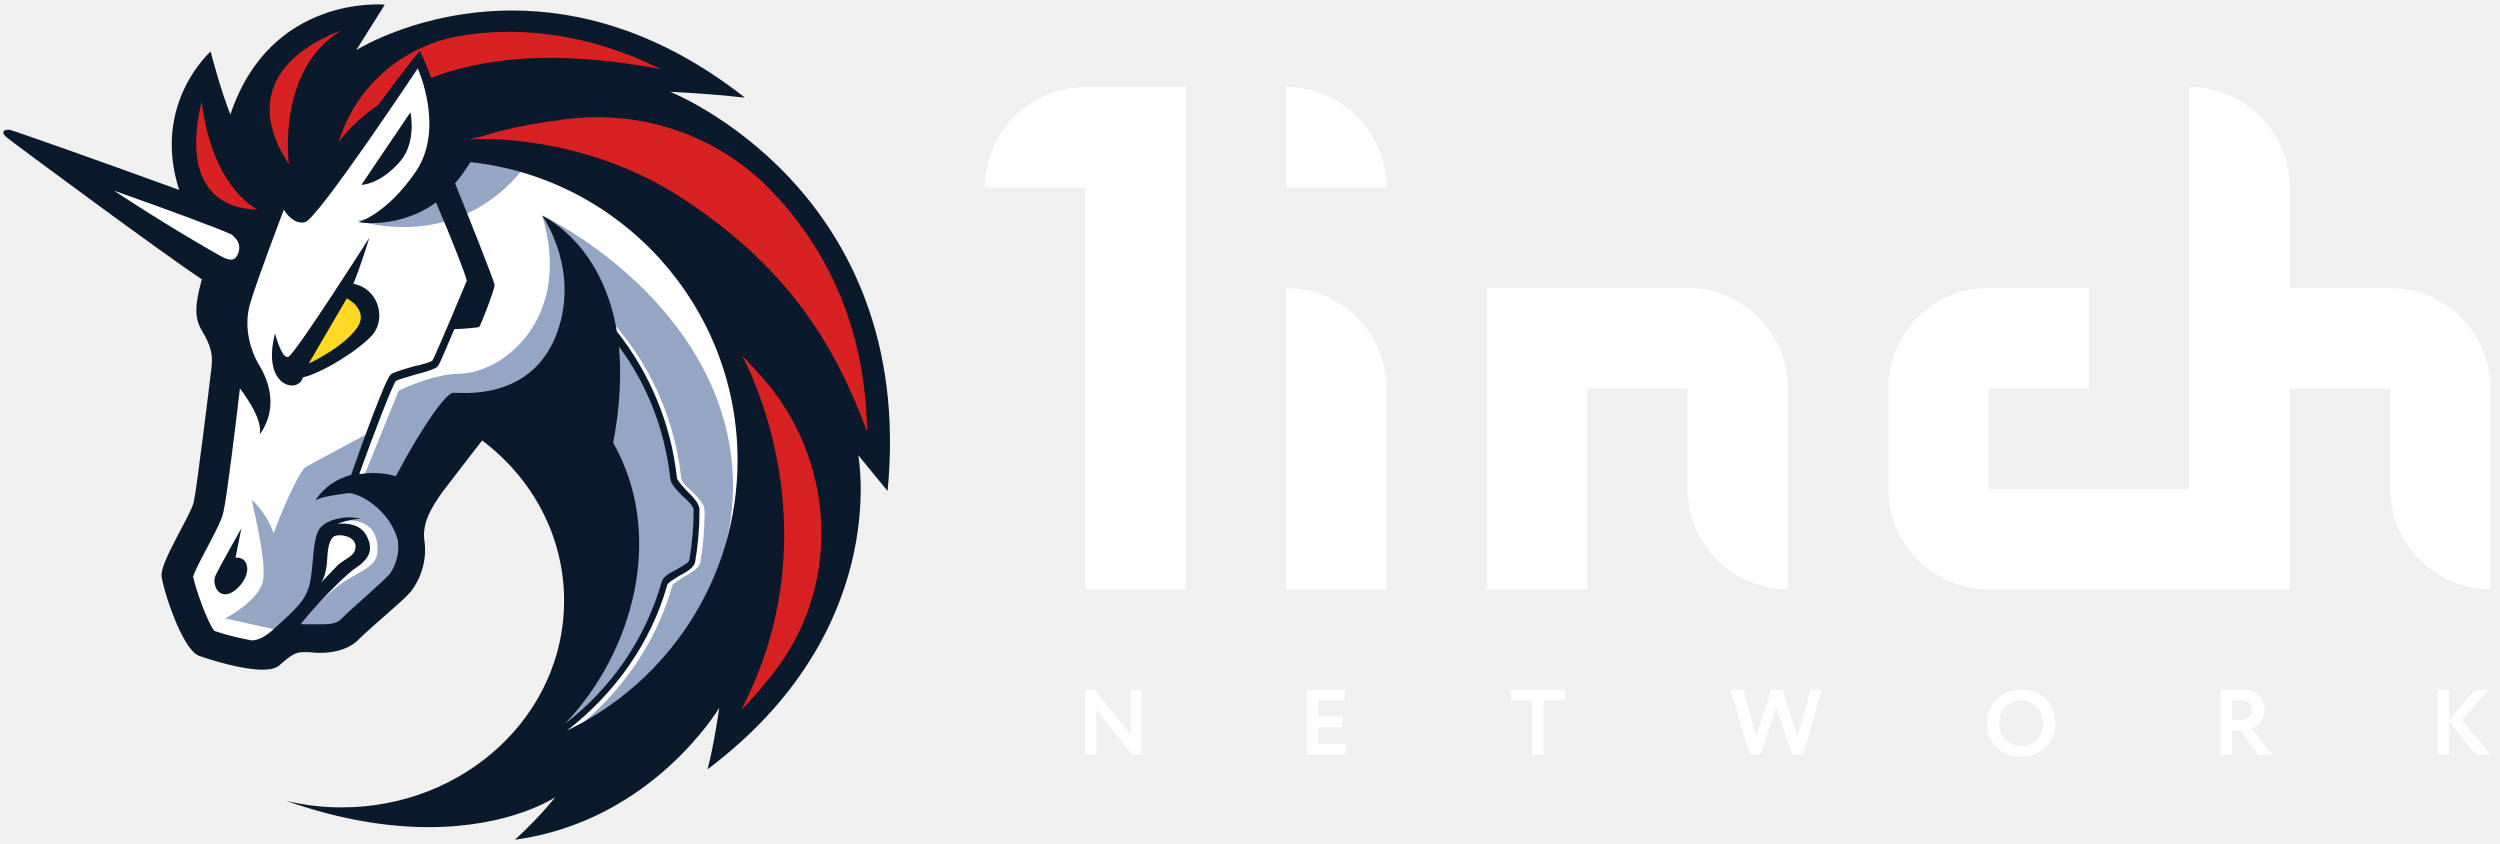
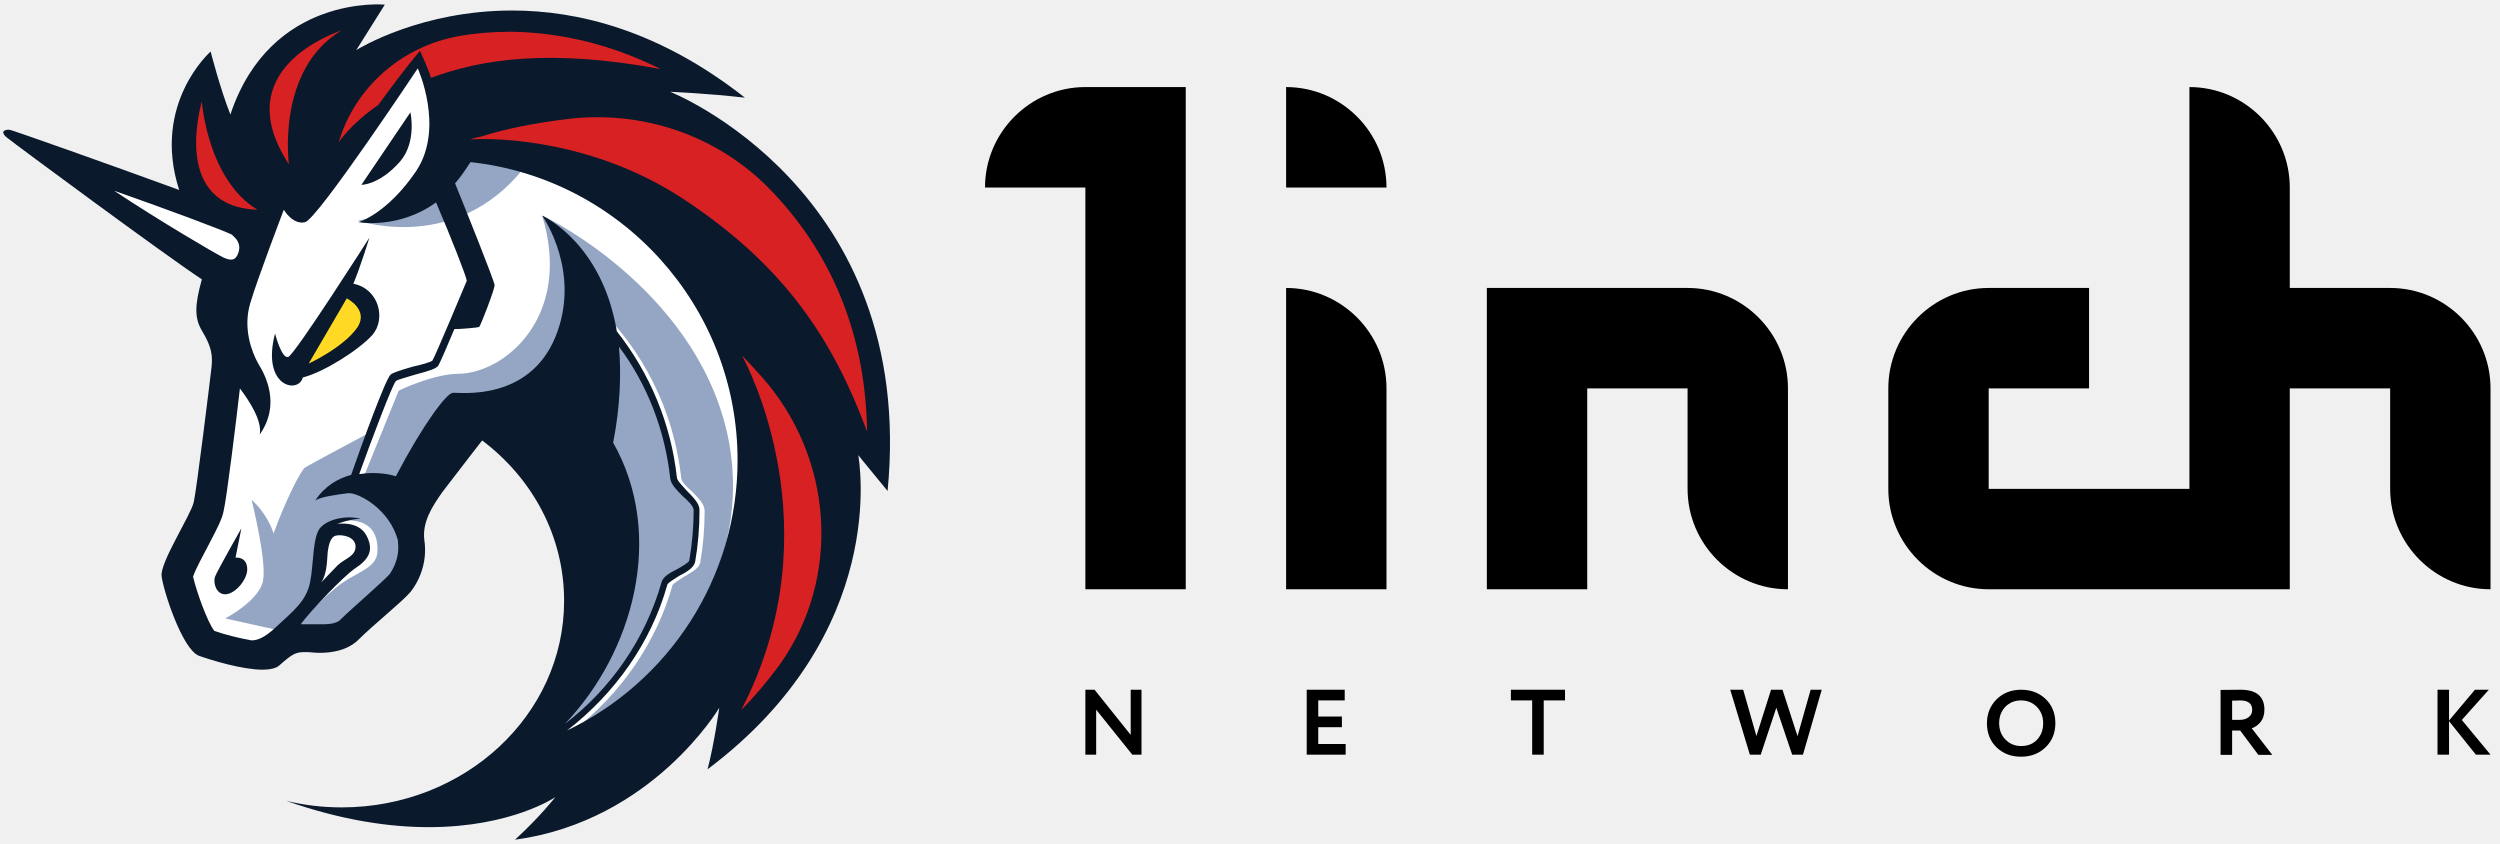
<svg xmlns="http://www.w3.org/2000/svg" width="160" height="54" viewBox="0 0 160 54" fill="none">
-   <path d="M63.041 12H69.464V37.714H75.888V5.572H69.464C65.931 5.572 63.041 8.464 63.041 12Z" fill="white" />
-   <path d="M82.311 37.714H88.735V24.857C88.735 21.322 85.844 18.429 82.311 18.429V37.714Z" fill="white" />
-   <path d="M95.158 18.429V37.714H101.582V24.857H108.005V31.286C108.005 34.822 110.896 37.714 114.429 37.714V24.857C114.429 21.322 111.539 18.429 108.005 18.429H95.158Z" fill="white" />
-   <path d="M152.97 18.429H146.546V12C146.546 8.464 143.656 5.572 140.123 5.572V31.286H127.276V24.857H133.7V18.429H127.276C123.743 18.429 120.852 21.322 120.852 24.857V31.286C120.852 34.822 123.743 37.714 127.276 37.714H146.546V24.857H152.97V31.286C152.97 34.822 155.861 37.714 159.393 37.714V24.857C159.393 21.322 156.503 18.429 152.97 18.429Z" fill="white" />
-   <path d="M82.311 12H88.735C88.735 8.464 85.844 5.572 82.311 5.572V12Z" fill="white" />
-   <path fill-rule="evenodd" clip-rule="evenodd" d="M73.055 44.143V48.298H72.467L70.155 45.419V48.298H69.464V44.143H70.053L72.365 47.034V44.143H73.055ZM86.122 48.298H83.63V44.143H86.062V44.826H84.368V45.858H85.882V46.541H84.368V47.615H86.122V48.298ZM96.696 44.826H98.059V48.298H98.798V44.826H100.161V44.143H96.696V44.826ZM115.882 44.143H116.591L115.39 48.298H114.699L113.684 45.295L112.687 48.298H111.991L110.735 44.143H111.564L112.411 47.105L113.347 44.143H114.081L115.041 47.111L115.882 44.143ZM127.777 44.76C127.37 45.172 127.165 45.68 127.165 46.286C127.165 46.923 127.372 47.439 127.784 47.835C128.196 48.231 128.719 48.429 129.351 48.429C129.98 48.429 130.502 48.227 130.919 47.823C131.335 47.42 131.543 46.907 131.543 46.286C131.543 45.653 131.335 45.136 130.919 44.737C130.506 44.341 129.984 44.143 129.351 44.143C128.719 44.143 128.194 44.349 127.777 44.76ZM128.349 47.331C128.08 47.054 127.946 46.705 127.946 46.286C127.946 45.858 128.079 45.508 128.342 45.235C128.611 44.962 128.946 44.826 129.351 44.826C129.747 44.826 130.082 44.962 130.354 45.235C130.626 45.512 130.763 45.862 130.763 46.286C130.763 46.705 130.634 47.054 130.379 47.331C130.126 47.608 129.784 47.746 129.351 47.746C128.951 47.746 128.616 47.608 128.349 47.331ZM142.856 46.755V48.31H142.117V44.155C142.325 44.155 142.552 44.153 142.796 44.149C143.04 44.145 143.241 44.143 143.396 44.143C144.413 44.143 144.922 44.57 144.922 45.425C144.922 45.742 144.84 46.003 144.675 46.209C144.512 46.407 144.323 46.541 144.111 46.612L145.426 48.31H144.532L143.373 46.755H142.856ZM143.361 44.826C143.341 44.826 143.309 44.828 143.264 44.832C143.221 44.832 143.159 44.834 143.079 44.837H142.856V46.072H143.336C143.573 46.072 143.765 46.015 143.913 45.9C144.065 45.785 144.141 45.629 144.141 45.431C144.141 45.028 143.881 44.826 143.361 44.826ZM156.001 48.298H156.739V46.155L158.456 48.298H159.393L157.555 46.078L159.285 44.143H158.396L156.739 46.114V44.143H156.001V48.298Z" fill="white" />
+   <path d="M63.041 12H69.464V37.714H75.888V5.572H69.464C65.931 5.572 63.041 8.464 63.041 12Z" fill="black" />
+   <path d="M82.311 37.714H88.735V24.857C88.735 21.322 85.844 18.429 82.311 18.429V37.714Z" fill="black" />
+   <path d="M95.158 18.429V37.714H101.582V24.857H108.005V31.286C108.005 34.822 110.896 37.714 114.429 37.714V24.857C114.429 21.322 111.539 18.429 108.005 18.429H95.158Z" fill="black" />
+   <path d="M152.97 18.429H146.546V12C146.546 8.464 143.656 5.572 140.123 5.572V31.286H127.276V24.857H133.7V18.429H127.276C123.743 18.429 120.852 21.322 120.852 24.857V31.286C120.852 34.822 123.743 37.714 127.276 37.714H146.546V24.857H152.97V31.286C152.97 34.822 155.861 37.714 159.393 37.714V24.857C159.393 21.322 156.503 18.429 152.97 18.429Z" fill="black" />
+   <path d="M82.311 12H88.735C88.735 8.464 85.844 5.572 82.311 5.572V12Z" fill="black" />
+   <path fill-rule="evenodd" clip-rule="evenodd" d="M73.055 44.143V48.298H72.467L70.155 45.419V48.298H69.464V44.143H70.053L72.365 47.034V44.143H73.055ZM86.122 48.298H83.63V44.143H86.062V44.826H84.368V45.858H85.882V46.541H84.368V47.615H86.122V48.298ZM96.696 44.826H98.059V48.298H98.798V44.826H100.161V44.143H96.696V44.826ZM115.882 44.143H116.591L115.39 48.298H114.699L113.684 45.295L112.687 48.298H111.991L110.735 44.143H111.564L112.411 47.105L113.347 44.143H114.081L115.041 47.111L115.882 44.143ZM127.777 44.76C127.37 45.172 127.165 45.68 127.165 46.286C127.165 46.923 127.372 47.439 127.784 47.835C128.196 48.231 128.719 48.429 129.351 48.429C129.98 48.429 130.502 48.227 130.919 47.823C131.335 47.42 131.543 46.907 131.543 46.286C131.543 45.653 131.335 45.136 130.919 44.737C130.506 44.341 129.984 44.143 129.351 44.143C128.719 44.143 128.194 44.349 127.777 44.76ZM128.349 47.331C128.08 47.054 127.946 46.705 127.946 46.286C127.946 45.858 128.079 45.508 128.342 45.235C128.611 44.962 128.946 44.826 129.351 44.826C129.747 44.826 130.082 44.962 130.354 45.235C130.626 45.512 130.763 45.862 130.763 46.286C130.763 46.705 130.634 47.054 130.379 47.331C130.126 47.608 129.784 47.746 129.351 47.746C128.951 47.746 128.616 47.608 128.349 47.331ZM142.856 46.755V48.31H142.117V44.155C142.325 44.155 142.552 44.153 142.796 44.149C143.04 44.145 143.241 44.143 143.396 44.143C144.413 44.143 144.922 44.57 144.922 45.425C144.922 45.742 144.84 46.003 144.675 46.209C144.512 46.407 144.323 46.541 144.111 46.612L145.426 48.31H144.532L143.373 46.755H142.856ZM143.361 44.826C143.341 44.826 143.309 44.828 143.264 44.832C143.221 44.832 143.159 44.834 143.079 44.837H142.856V46.072H143.336C143.573 46.072 143.765 46.015 143.913 45.9C144.065 45.785 144.141 45.629 144.141 45.431C144.141 45.028 143.881 44.826 143.361 44.826ZM156.001 48.298H156.739V46.155L158.456 48.298H159.393L157.555 46.078L159.285 44.143H158.396L156.739 46.114V44.143H156.001V48.298Z" fill="black" />
  <path d="M13.715 29.735L15.214 18.438L2.193 9.391L14.089 13.423L16.9 9.11L27.157 2.735L49.78 15.204L50.951 34.235L40.881 48.251L32.919 49.469L37.04 41.923V34.657L34.043 28.985L30.998 26.97L26.314 31.798V36.907L22.661 40.329L18.024 40.891L15.963 42.063L12.591 40.985L11.185 35.923L13.715 32.36V29.735Z" fill="white" />
  <path d="M34.511 9.298C32.029 8.782 29.312 8.923 29.312 8.923C29.312 8.923 28.422 13.048 22.895 14.126C22.942 14.126 30.202 16.61 34.511 9.298Z" fill="#94A6C3" />
  <path d="M36.759 46.704C39.757 44.36 42.005 41.126 43.035 37.47C43.082 37.329 43.504 37.095 43.785 36.907C44.253 36.626 44.722 36.391 44.815 36.016C45.003 34.938 45.096 33.813 45.096 32.688C45.096 32.266 44.675 31.845 44.253 31.423C43.925 31.141 43.597 30.813 43.597 30.579C43.129 26.313 41.162 22.329 38.024 19.423L37.696 19.751C40.74 22.61 42.708 26.501 43.129 30.626C43.176 31.001 43.551 31.376 43.925 31.751C44.253 32.032 44.628 32.454 44.628 32.641C44.628 33.72 44.534 34.798 44.347 35.876C44.3 36.063 43.879 36.251 43.551 36.438C43.082 36.673 42.661 36.907 42.567 37.282C41.443 41.266 38.867 44.735 35.448 46.985C36.056 45.673 37.977 41.407 39.007 39.251L38.82 32.313L32.871 26.548L29.499 27.016L25.799 33.016C25.799 33.016 27.532 35.22 25.096 37.798C22.708 40.329 20.834 40.891 20.834 40.891L19.101 39.954C19.616 39.298 20.647 38.313 21.443 37.657C22.801 36.532 24.16 36.438 24.16 35.22C24.206 32.688 21.49 33.391 21.49 33.391L20.506 34.329L20.085 37.798L18.024 40.376L17.79 40.329L14.417 39.579C14.417 39.579 16.478 38.501 16.806 37.282C17.134 36.11 16.15 32.22 16.103 31.985C16.15 32.032 17.087 32.829 17.509 34.141C18.258 32.079 19.242 30.11 19.523 29.923C19.804 29.735 23.598 27.72 23.598 27.72L22.333 31.048L23.27 30.532L25.518 25.001C25.518 25.001 27.719 23.923 29.359 23.923C32.309 23.876 36.665 20.266 34.698 13.798C35.26 14.032 45.003 18.907 46.689 28.47C47.953 35.829 43.785 42.72 36.759 46.704Z" fill="#94A6C3" />
  <path d="M25.612 10.329C26.689 9.063 26.267 7.188 26.267 7.188L23.129 11.829C23.082 11.829 24.253 11.876 25.612 10.329Z" fill="#0A192B" />
  <path d="M15.073 35.688L15.448 33.813C15.448 33.813 13.902 36.532 13.762 36.907C13.621 37.329 13.855 38.079 14.464 38.032C15.073 37.985 15.823 37.095 15.823 36.438C15.823 35.595 15.073 35.688 15.073 35.688Z" fill="#0A192B" />
  <path d="M42.895 5.876C42.895 5.876 45.237 5.97 47.673 6.251C42.193 1.938 36.993 0.673 32.778 0.673C26.97 0.673 23.036 3.063 22.802 3.204L24.628 0.298C24.628 0.298 17.321 -0.405 14.745 7.329C14.089 5.688 13.481 3.298 13.481 3.298C13.481 3.298 9.687 6.626 11.467 12.157C7.111 10.563 0.881 8.36 0.647 8.313C0.319 8.266 0.225 8.407 0.225 8.407C0.225 8.407 0.132 8.548 0.413 8.782C0.928 9.204 10.764 16.47 12.919 17.876C12.45 19.563 12.45 20.36 12.919 21.157C13.574 22.235 13.621 22.798 13.527 23.595C13.434 24.391 12.591 31.282 12.403 32.126C12.216 32.97 10.249 35.97 10.342 36.86C10.436 37.751 11.654 41.548 12.731 41.97C13.527 42.251 15.495 42.86 16.806 42.86C17.274 42.86 17.696 42.766 17.884 42.579C18.68 41.876 18.914 41.735 19.476 41.735C19.523 41.735 19.57 41.735 19.616 41.735C19.851 41.735 20.132 41.782 20.459 41.782C21.209 41.782 22.193 41.641 22.895 40.985C23.926 39.954 25.705 38.548 26.267 37.891C26.97 37.001 27.345 35.782 27.157 34.563C27.017 33.438 27.626 32.454 28.328 31.47C29.218 30.298 30.858 28.188 30.858 28.188C34.09 30.626 36.103 34.329 36.103 38.454C36.103 45.766 29.733 51.673 21.865 51.673C20.647 51.673 19.476 51.532 18.305 51.251C21.912 52.516 24.956 52.938 27.439 52.938C32.731 52.938 35.541 51.016 35.541 51.016C35.541 51.016 34.558 52.282 32.965 53.735C33.012 53.735 33.012 53.735 33.012 53.735C41.771 52.516 46.033 45.298 46.033 45.298C46.033 45.298 45.705 47.641 45.284 49.235C56.947 40.47 54.979 29.501 54.932 29.126C55.026 29.266 56.197 30.673 56.806 31.423C58.679 12.11 42.895 5.876 42.895 5.876ZM24.956 36.72C24.769 36.954 23.972 37.657 23.41 38.173C22.848 38.688 22.239 39.204 21.771 39.673C21.584 39.86 21.209 39.954 20.647 39.954C20.459 39.954 20.272 39.954 20.132 39.954C20.038 39.954 19.944 39.954 19.851 39.954C19.757 39.954 19.71 39.954 19.663 39.954C19.523 39.954 19.382 39.954 19.242 39.954C19.944 39.016 22.005 36.86 22.708 36.391C23.551 35.829 23.972 35.266 23.457 34.282C22.942 33.298 21.584 33.532 21.584 33.532C21.584 33.532 22.38 33.204 23.082 33.204C22.193 32.97 21.069 33.204 20.553 33.72C19.991 34.235 20.085 36.063 19.851 37.235C19.616 38.454 18.82 39.063 17.602 40.188C16.947 40.798 16.478 40.985 16.104 40.985C15.307 40.845 14.371 40.61 13.715 40.376C13.246 39.766 12.544 37.751 12.357 36.907C12.497 36.438 13.059 35.454 13.34 34.891C13.902 33.813 14.23 33.204 14.324 32.641C14.511 31.845 15.12 26.923 15.354 24.86C15.963 25.657 16.806 26.97 16.619 27.813C17.977 25.891 16.994 24.016 16.525 23.266C16.104 22.516 15.541 21.016 16.01 19.423C16.478 17.829 18.165 13.423 18.165 13.423C18.165 13.423 18.727 14.407 19.523 14.22C20.319 14.032 26.736 4.376 26.736 4.376C26.736 4.376 28.469 8.173 26.642 10.938C24.769 13.704 22.942 14.22 22.942 14.22C22.942 14.22 25.518 14.688 27.907 12.954C28.89 15.251 29.827 17.641 29.874 17.97C29.733 18.298 27.86 22.798 27.673 23.079C27.579 23.173 26.923 23.36 26.455 23.454C25.659 23.688 25.19 23.829 25.003 23.97C24.675 24.251 23.176 28.376 22.474 30.391C21.631 30.626 20.787 31.095 20.178 32.032C20.506 31.798 21.537 31.657 22.286 31.563C22.942 31.516 24.956 32.595 25.471 34.61C25.471 34.657 25.471 34.657 25.471 34.704C25.565 35.454 25.331 36.157 24.956 36.72ZM20.553 37.282C20.975 36.673 20.928 35.641 20.975 35.313C21.022 34.985 21.115 34.376 21.49 34.282C21.865 34.188 22.755 34.329 22.755 34.985C22.755 35.595 22.099 35.735 21.631 36.157C21.303 36.485 20.647 37.188 20.553 37.282ZM39.242 28.329C39.71 25.938 39.757 23.876 39.616 22.188C41.443 24.626 42.567 27.579 42.895 30.626C42.942 31.001 43.317 31.376 43.691 31.751C44.019 32.032 44.394 32.407 44.394 32.641C44.394 33.72 44.3 34.798 44.113 35.876C44.066 36.016 43.645 36.251 43.317 36.438C42.848 36.673 42.427 36.907 42.333 37.282C41.303 40.891 39.101 44.079 36.15 46.329C40.506 41.782 42.614 34.282 39.242 28.329ZM36.291 46.751C39.335 44.407 41.677 41.126 42.708 37.423C42.755 37.282 43.176 37.048 43.457 36.86C43.925 36.626 44.394 36.345 44.488 35.97C44.675 34.891 44.769 33.766 44.769 32.641C44.769 32.22 44.347 31.798 43.925 31.376C43.691 31.095 43.317 30.766 43.317 30.532C42.942 27.11 41.584 23.876 39.476 21.204C38.539 15.579 34.792 13.845 34.698 13.798C34.792 13.938 37.228 17.454 35.541 21.579C33.809 25.751 29.359 25.095 28.984 25.141C28.609 25.141 27.157 27.016 25.331 30.485C25.096 30.391 24.113 30.157 22.989 30.345C23.832 28.001 25.096 24.673 25.331 24.391C25.424 24.298 26.127 24.11 26.595 23.97C27.485 23.735 27.907 23.595 28.047 23.407C28.141 23.266 28.609 22.188 29.078 21.063C29.499 21.063 30.577 20.97 30.67 20.923C30.764 20.829 31.654 18.532 31.654 18.251C31.654 18.016 29.827 13.47 29.125 11.735C29.453 11.36 29.78 10.891 30.108 10.376C39.71 11.407 47.204 19.563 47.204 29.454C47.204 37.048 42.755 43.657 36.291 46.751Z" fill="#0A192B" />
  <path d="M23.832 21.438C24.722 20.407 24.253 18.485 22.614 18.157C23.036 17.173 23.645 15.204 23.645 15.204C23.645 15.204 18.867 22.704 18.445 22.845C18.024 22.985 17.602 21.345 17.602 21.345C16.712 24.766 19.101 25.235 19.382 24.157C20.694 23.829 22.942 22.423 23.832 21.438Z" fill="#0A192B" />
  <path d="M19.757 23.267L22.193 19.095C22.193 19.095 23.598 19.798 22.895 20.923C22.005 22.235 19.757 23.267 19.757 23.267Z" fill="#FFD923" />
  <path d="M49.874 42.579C49.171 43.517 48.375 44.501 47.438 45.438C53.48 33.813 47.719 23.173 47.485 22.751C47.907 23.173 48.328 23.642 48.703 24.063C53.34 29.22 53.902 36.954 49.874 42.579Z" fill="#D82122" />
  <path d="M55.495 27.626C53.387 21.954 50.389 17.126 43.785 12.767C37.415 8.548 30.577 8.876 30.202 8.923C30.155 8.923 30.108 8.923 30.108 8.923C30.342 8.829 30.577 8.782 30.811 8.735C32.263 8.266 34.136 7.892 36.01 7.657C40.975 6.954 45.986 8.641 49.406 12.251C49.452 12.298 49.452 12.298 49.499 12.345C53.387 16.47 55.401 21.626 55.495 27.626Z" fill="#D82122" />
  <path d="M42.286 4.423C35.307 3.11 30.811 3.767 27.579 4.985C27.485 4.61 27.157 3.86 26.876 3.251C25.893 4.423 24.862 5.829 24.207 6.72C22.427 7.939 21.677 9.11 21.677 9.11C22.708 5.595 25.705 2.97 29.359 2.313C30.389 2.126 31.513 2.032 32.731 2.032C35.963 2.079 39.195 2.876 42.286 4.423Z" fill="#D82122" />
  <path d="M16.478 13.423C10.998 13.235 12.825 6.86 12.918 6.485C12.918 6.532 13.293 11.501 16.478 13.423Z" fill="#D82122" />
  <path d="M21.864 1.938C17.649 4.47 18.492 10.517 18.492 10.517C14.464 4.376 21.537 2.079 21.864 1.938Z" fill="#D82122" />
  <path d="M14.932 15.11C15.213 15.345 15.495 15.767 15.167 16.376C14.979 16.704 14.698 16.657 14.277 16.47C13.715 16.188 10.342 14.22 7.298 12.204C10.764 13.423 14.277 14.735 14.839 15.017C14.839 15.017 14.886 15.063 14.932 15.11Z" fill="white" />
</svg>
